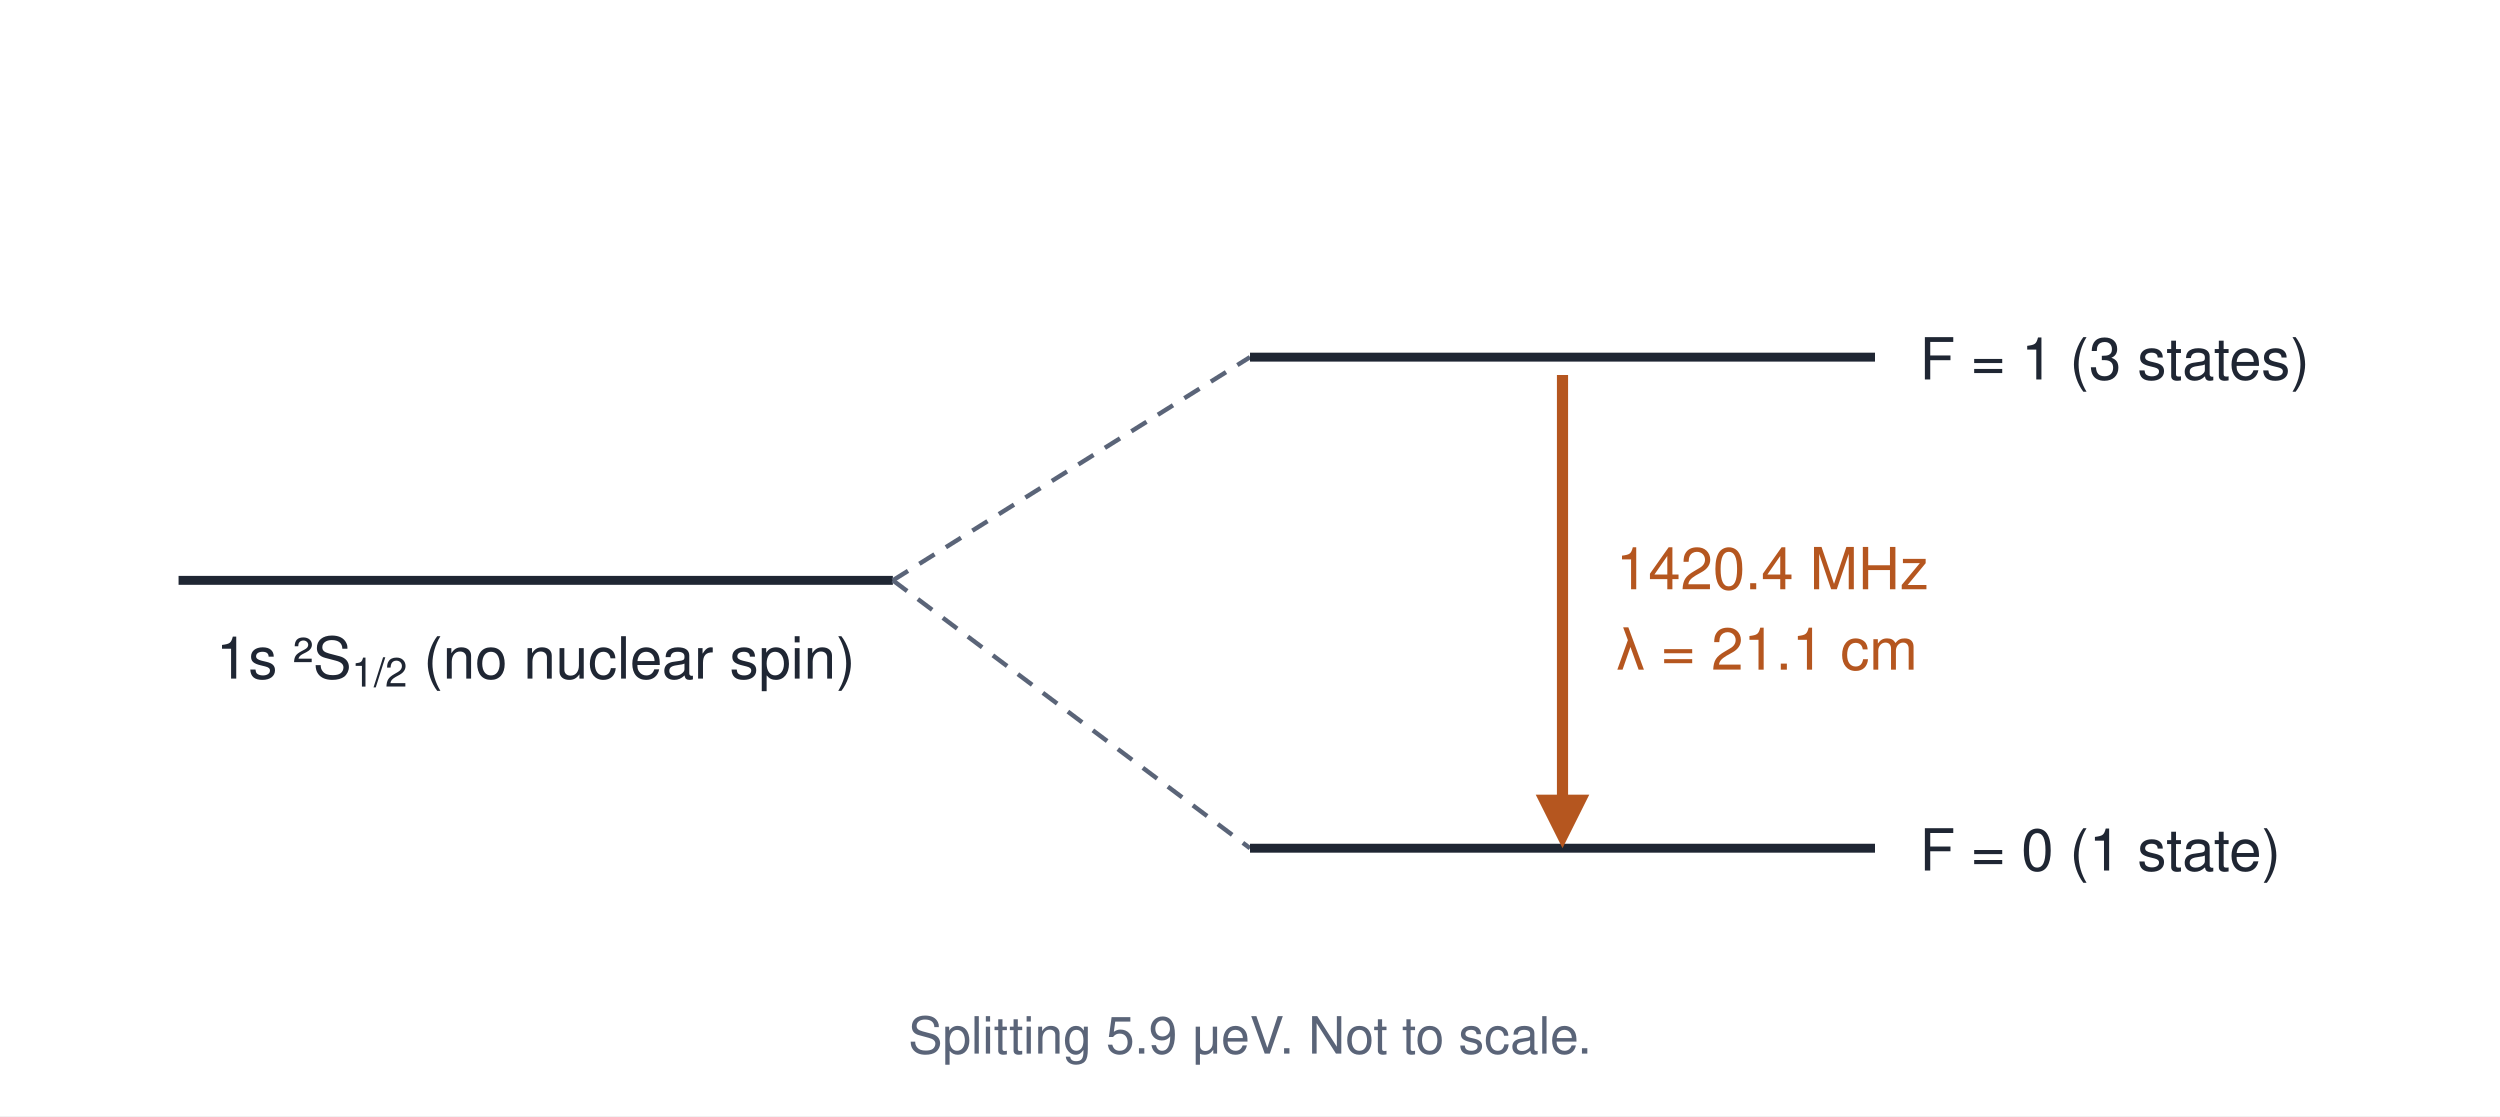
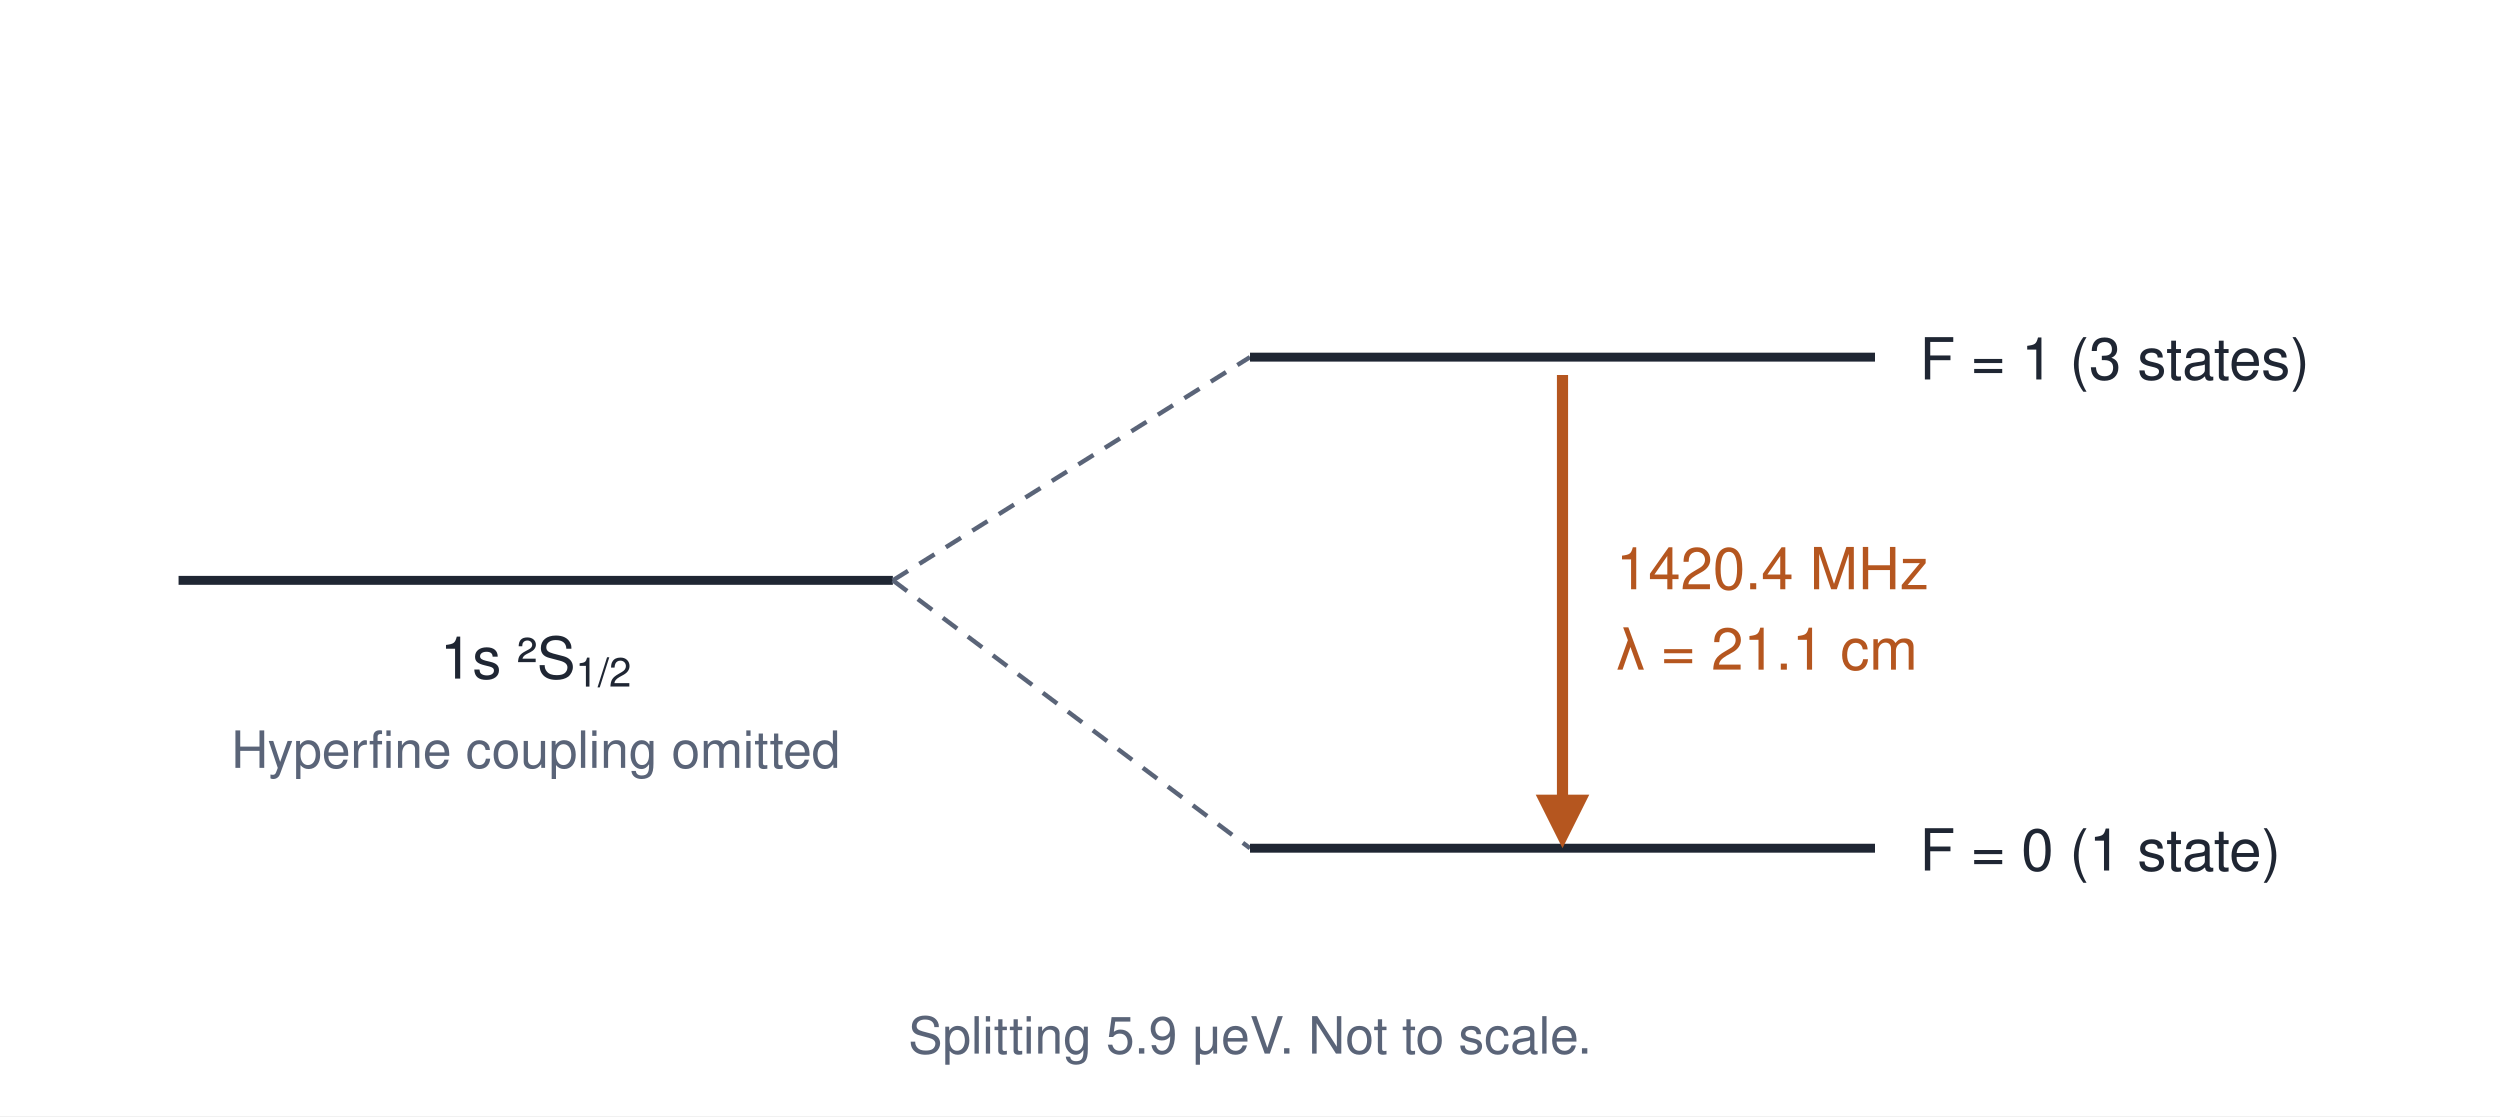
<svg xmlns="http://www.w3.org/2000/svg" viewBox="0 0 560 250" width="560" height="250" font-family="Helvetica, Arial, sans-serif">
  <rect width="560" height="250" fill="#ffffff" />
  <line x1="40" y1="130" x2="200" y2="130" stroke="#1f2633" stroke-width="2" />
-   <text x="120" y="152" font-size="13" text-anchor="middle" fill="#1f2633">1s ²S<tspan baseline-shift="sub" font-size="9">1/2</tspan> (no nuclear spin)</text>
+   <text x="120" y="152" font-size="13" text-anchor="middle" fill="#1f2633">1s ²S<tspan baseline-shift="sub" font-size="9">1/2</tspan>
+   </text>
+   <text x="120" y="172" font-size="11.5" text-anchor="middle" fill="#5a6478">Hyperfine coupling omitted</text>
  <line x1="200" y1="130" x2="280" y2="80" stroke="#5a6478" stroke-dasharray="4 3" />
  <line x1="200" y1="130" x2="280" y2="190" stroke="#5a6478" stroke-dasharray="4 3" />
  <line x1="280" y1="80" x2="420" y2="80" stroke="#1f2633" stroke-width="2" />
  <text x="430" y="85" font-size="13" fill="#1f2633">F = 1 (3 states)</text>
  <line x1="280" y1="190" x2="420" y2="190" stroke="#1f2633" stroke-width="2" />
  <text x="430" y="195" font-size="13" fill="#1f2633">F = 0 (1 state)</text>
  <line x1="350" y1="84" x2="350" y2="180" stroke="#b5561f" stroke-width="2.5" />
  <polygon points="344,178 356,178 350,190" fill="#b5561f" />
  <text x="362" y="132" font-size="13" fill="#b5561f">1420.4 MHz</text>
  <text x="362" y="150" font-size="13" fill="#b5561f">λ = 21.1 cm</text>
  <text x="280" y="236" font-size="11.5" text-anchor="middle" fill="#5a6478">Splitting 5.9 μeV. Not to scale.</text>
</svg>
